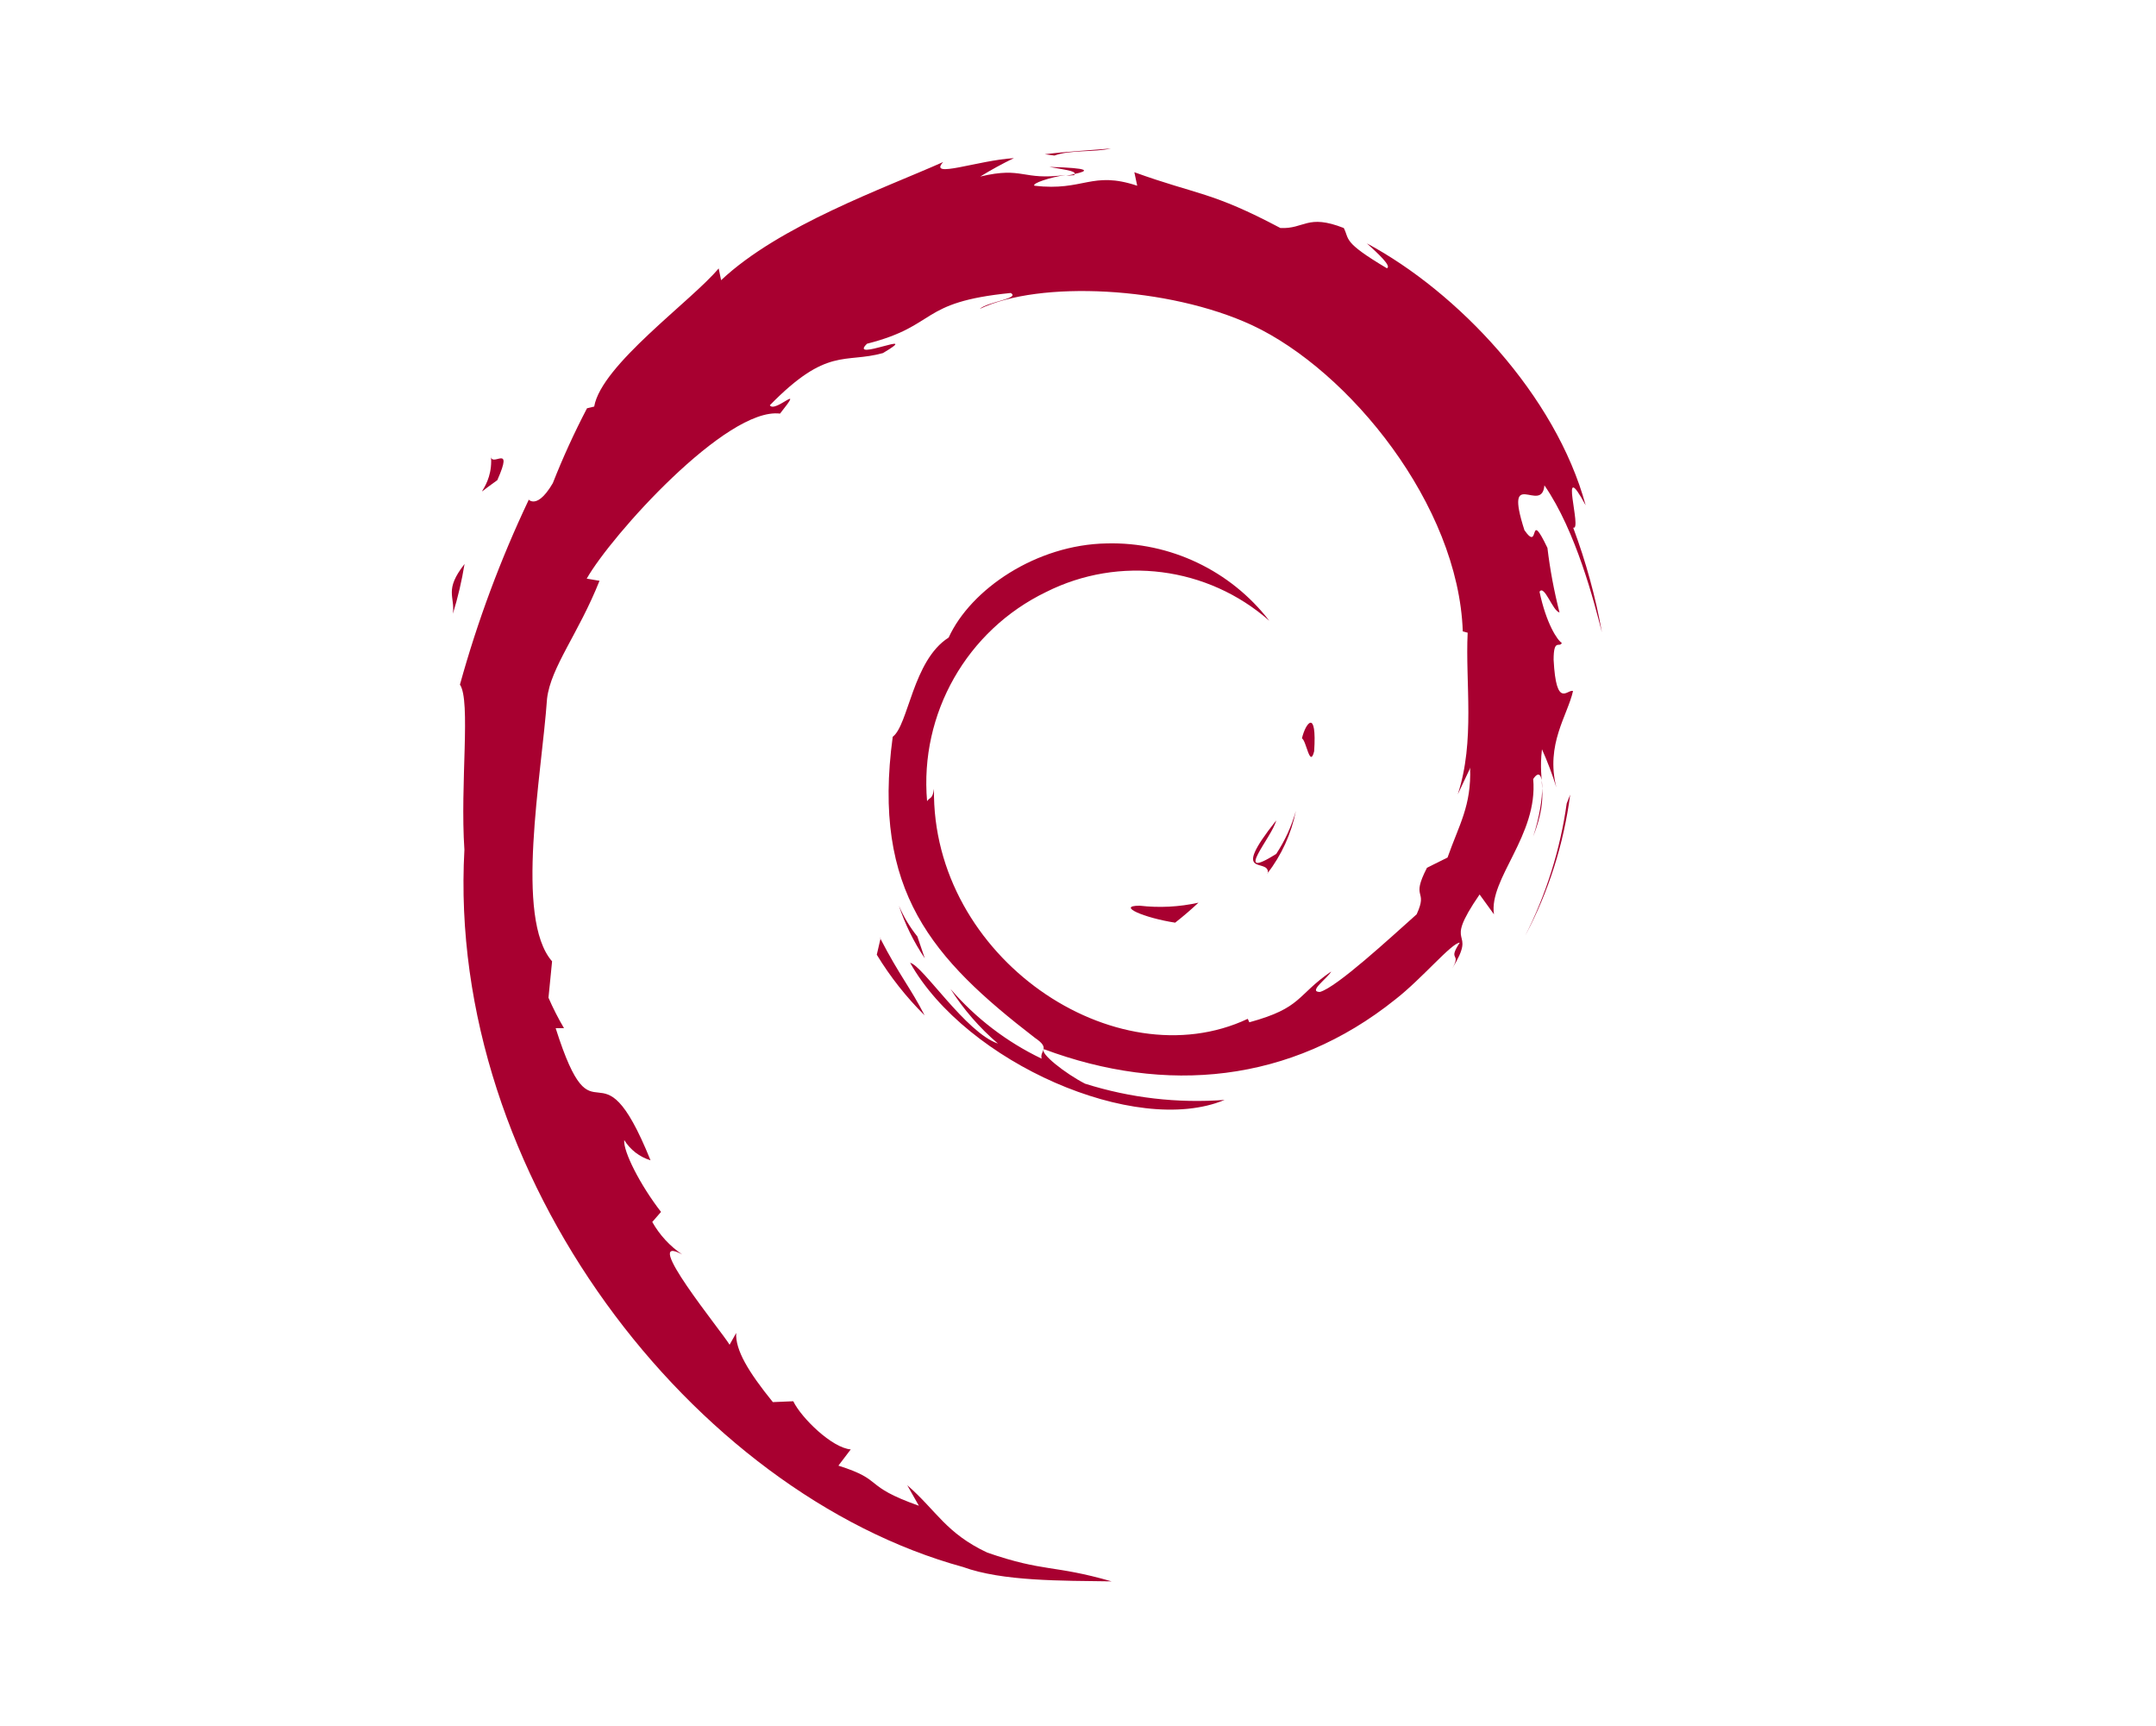
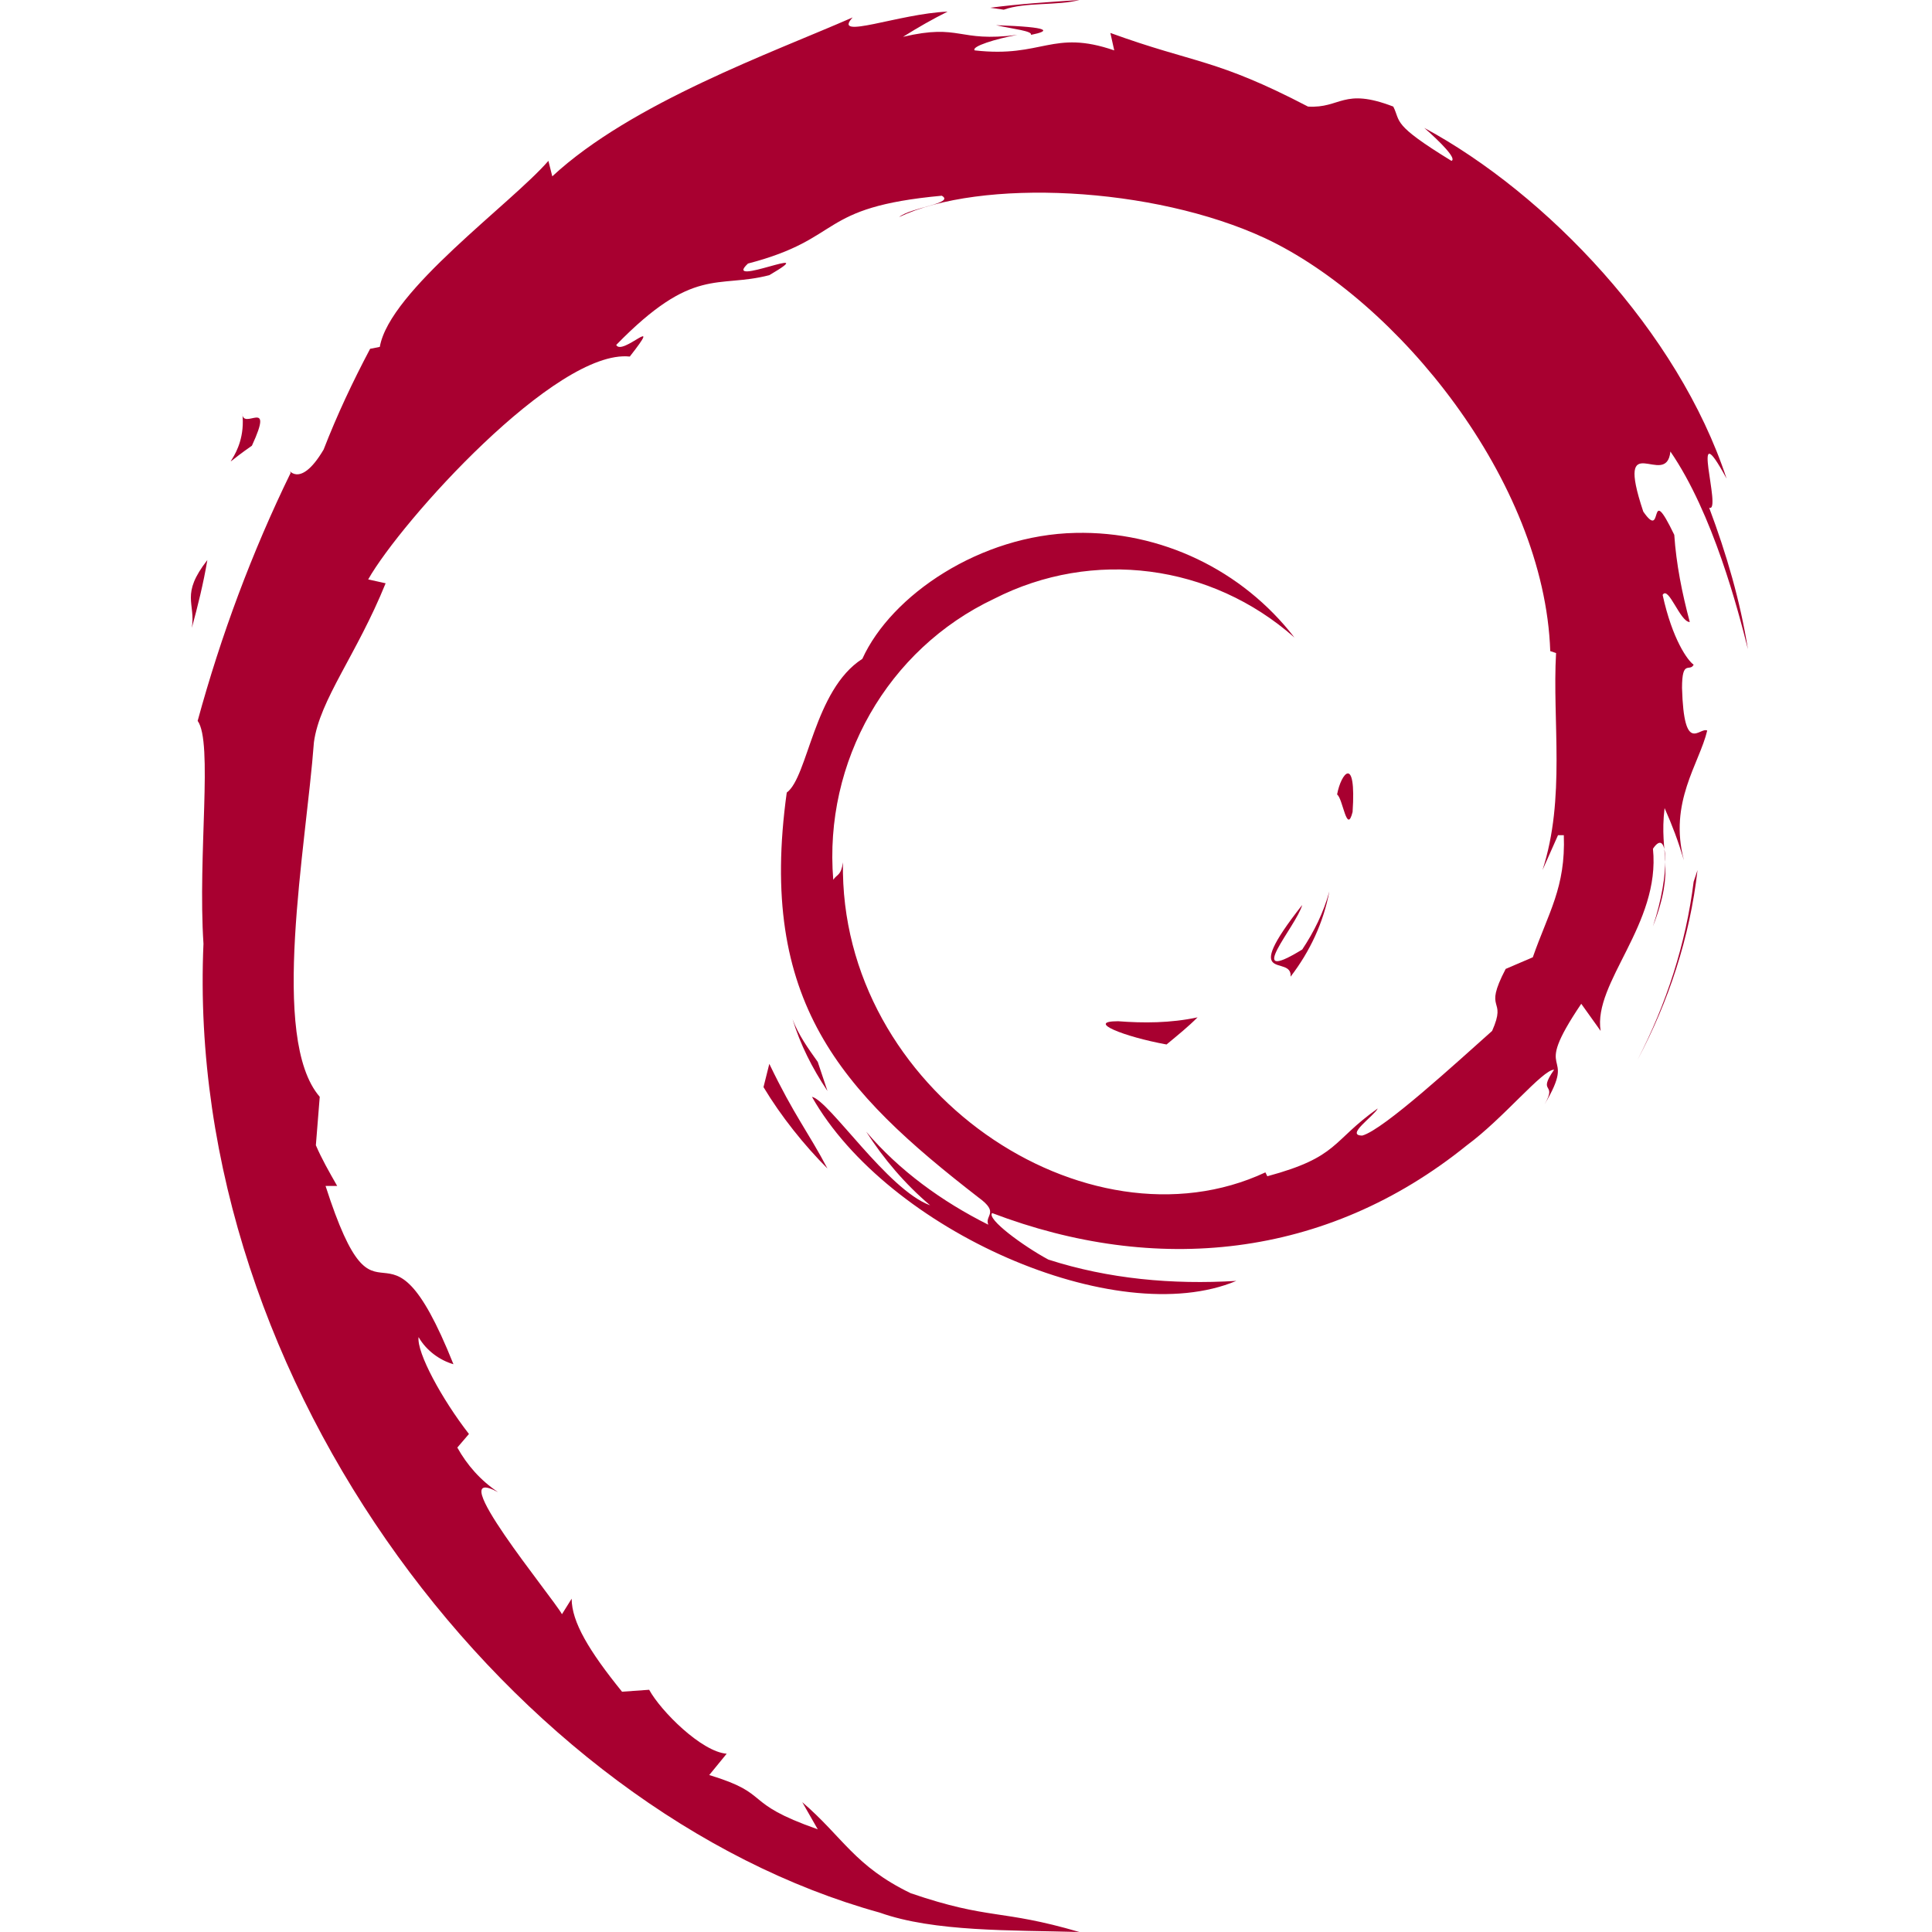
- <svg xmlns="http://www.w3.org/2000/svg" id="Debian" viewBox="0 0 150 120">
-   <defs>
-     <style>.cls-1{fill:#a80030}</style>
-   </defs>
-   <path class="cls-1" d="M79.29 63c-1.65 0 .31.85 2.47 1.18.6-.47 1.14-.94 1.62-1.39a12.32 12.32 0 0 1-4.09.21M88.16 60.78a10.49 10.49 0 0 0 2-4.38 10.69 10.69 0 0 1-1.37 3c-3.09 1.94-.29-1.15 0-2.33-3.32 4.18-.46 2.51-.58 3.67M91.43 52.26c.2-3-.59-2-.85-.9.31.16.55 2.1.85.9M73 11.61c.88.16 1.9.28 1.76.49 1-.21 1.18-.41-1.76-.49M74.79 12.1l-.62.13.58-.05v-.08" />
-   <path class="cls-1" d="M102.28 53.39c.1 2.67-.78 4-1.57 6.26l-1.43.71c-1.17 2.27.11 1.44-.72 3.24-1.83 1.63-5.56 5.08-6.73 5.4-.87 0 .59-1 .78-1.42-2.44 1.68-2 2.52-5.69 3.53l-.11-.24c-9.21 4.33-22-4.25-21.83-16-.1.74-.28.56-.48.86a14.75 14.75 0 0 1 8.28-14.55 14 14 0 0 1 15.53 2A13.84 13.84 0 0 0 77 37.8c-4.89.08-9.46 3.18-11 6.55-2.5 1.58-2.79 6.08-3.89 6.9C60.65 62 64.88 66.7 72 72.19c1.13.76.32.87.47 1.45a19.41 19.41 0 0 1-6.34-4.85 17 17 0 0 0 3.3 3.8c-2.24-.76-5.23-5.43-6.11-5.62C67.21 73.89 79 79.1 85.2 76.51a25.8 25.8 0 0 1-9.71-1.13c-1.35-.69-3.19-2.13-2.86-2.4 8.44 3.15 17.16 2.39 24.46-3.47 1.86-1.45 3.89-3.91 4.47-3.94-.88 1.33.15.64-.53 1.81 1.85-3-.8-1.22 1.91-5.16l1 1.38c-.37-2.48 3.08-5.49 2.73-9.41.79-1.2.88 1.29 0 4 1.17-3.06.31-3.55.61-6.07a22.94 22.94 0 0 1 1 2.65c-.76-3 .78-5 1.16-6.7-.37-.17-1.17 1.31-1.35-2.18 0-1.52.42-.8.57-1.17-.3-.17-1.08-1.33-1.55-3.56.34-.52.92 1.36 1.39 1.44a34.66 34.66 0 0 1-.84-4.49c-1.37-2.86-.48.38-1.6-1.23-1.46-4.55 1.21-1.06 1.39-3.12 2.21 3.2 3.47 8.16 4 10.22a41.87 41.87 0 0 0-2-7.28c.67.28-1.08-5.16.87-1.55-2.09-7.68-8.93-14.85-15.22-18.22.77.7 1.74 1.59 1.39 1.73-3.13-1.86-2.58-2-3-2.8-2.55-1-2.72.08-4.41 0-4.81-2.55-5.73-2.28-10.16-3.88l.2.94c-3.18-1.06-3.71.4-7.15 0-.21-.16 1.1-.59 2.18-.75-3.08.41-2.93-.61-5.95.11A25.6 25.6 0 0 1 70.54 11c-2.51.15-6 1.46-4.92.27-4.1 1.83-11.37 4.39-15.45 8.22l-.17-.82c-1.87 2.25-8.16 6.71-8.66 9.61l-.5.12a53.9 53.9 0 0 0-2.38 5.21c-1.27 2.17-1.87.83-1.68 1.17A79.27 79.27 0 0 0 32 47.62c.77 1.14 0 6.89.31 11.49C31.06 81.82 48.25 103.86 67 109c2.75 1 6.85.95 10.34 1-4.11-1.18-4.64-.62-8.65-2-2.89-1.36-3.52-2.91-5.57-4.69l.81 1.43c-4-1.42-2.33-1.76-5.6-2.79l.86-1.13c-1.3-.1-3.44-2.19-4-3.35l-1.42.06c-1.71-2.11-2.62-3.63-2.55-4.81l-.46.82c-.52-.89-6.29-7.91-3.3-6.28A6.75 6.75 0 0 1 45.38 85l.61-.7c-1.44-1.85-2.65-4.23-2.56-5a3.26 3.26 0 0 0 1.83 1.41c-3.64-9-3.84-.5-6.6-9.19h.58a19.29 19.29 0 0 1-1.08-2.12l.25-2.53c-2.62-3-.73-12.87-.35-18.27.26-2.2 2.19-4.53 3.65-8.2l-.89-.15c1.7-3 9.73-11.94 13.45-11.48 1.8-2.26-.36 0-.71-.58 4-4.09 5.2-2.89 7.87-3.63 2.88-1.71-2.47.67-1.11-.65 5-1.27 3.53-2.89 10-3.53.68.39-1.59.6-2.16 1.11 4.15-2 13.12-1.57 18.95 1.13 6.76 3.16 14.36 12.5 14.66 21.3l.34.09c-.17 3.49.53 7.54-.69 11.25l.83-1.76" />
-   <path class="cls-1" d="M61.27 65.25L61 66.41a22.25 22.25 0 0 0 3.33 4.22c-1-1.95-1.74-2.75-3.1-5.38M63.83 65.15A9.19 9.19 0 0 1 62.54 63a15 15 0 0 0 1.8 3.66l-.51-1.5M109.24 55.28l-.24.61a29.37 29.37 0 0 1-2.88 9.19 28.86 28.86 0 0 0 3.12-9.79M73.36 10.82c1.12-.41 2.75-.22 3.93-.49-1.54.13-3.08.21-4.6.4l.67.09M34.15 31.66c.26 2.38-1.79 3.31.45 1.74 1.2-2.71-.47-.75-.45-1.74M31.51 42.69a25.87 25.87 0 0 0 .81-3.46c-1.43 1.83-.66 2.22-.81 3.46" />
+ <svg xmlns="http://www.w3.org/2000/svg" id="Debian" viewBox="0 0 99.7 99.7">
+   <style>.st0{fill:#a80030}</style>
+   <path class="st0" d="M57.7 52.7c-1.7 0 .3.8 2.5 1.2.6-.5 1.1-.9 1.6-1.4-1.4.3-2.8.3-4.1.2M66.6 50.4c1-1.3 1.7-2.8 2-4.4-.3 1.1-.8 2.1-1.4 3-3.1 1.9-.3-1.2 0-2.3-3.3 4.2-.5 2.5-.6 3.7M69.8 41.9c.2-3-.6-2-.8-.9.3.2.5 2.1.8.9M51.4 1.3c.9.2 1.9.3 1.8.5 1-.2 1.1-.4-1.8-.5M53.2 1.8l-.6.1.6-.1" />
+   <path class="st0" d="M80.7 43.1c.1 2.7-.8 4-1.6 6.3l-1.4.6c-1.2 2.3.1 1.4-.7 3.2-1.8 1.6-5.6 5.1-6.7 5.4-.9 0 .6-1 .8-1.4-2.4 1.7-2 2.5-5.7 3.5l-.1-.2c-9.2 4.3-22-4.2-21.8-16-.1.7-.3.6-.5.9-.5-6.1 2.8-11.9 8.3-14.5 5.1-2.6 11.2-1.8 15.5 2-2.7-3.5-6.9-5.5-11.3-5.4-4.9.1-9.5 3.2-11 6.5-2.5 1.6-2.8 6.1-3.9 6.9-1.5 10.8 2.8 15.4 9.9 20.9 1.1.8.3.9.5 1.4-2.4-1.2-4.6-2.8-6.3-4.8.9 1.4 2 2.7 3.3 3.8-2.2-.8-5.2-5.4-6.1-5.6 3.9 6.9 15.7 12.1 21.9 9.5-3.3.2-6.6-.1-9.7-1.1-1.3-.7-3.2-2.1-2.9-2.4 8.4 3.2 17.2 2.4 24.5-3.5 1.9-1.4 3.9-3.9 4.5-3.9-.9 1.3.2.6-.5 1.8 1.8-3-.8-1.2 1.9-5.2l1 1.4c-.4-2.5 3.1-5.5 2.7-9.4.8-1.2.9 1.3 0 4 1.2-3.1.3-3.6.6-6.1.4.9.7 1.7 1 2.7-.8-3 .8-5 1.2-6.7-.4-.2-1.2 1.3-1.3-2.2 0-1.5.4-.8.6-1.2-.3-.2-1.1-1.3-1.6-3.6.3-.5.9 1.4 1.4 1.4-.4-1.5-.7-3-.8-4.5-1.4-2.9-.5.4-1.6-1.2-1.5-4.5 1.2-1.1 1.4-3.1 2.2 3.2 3.5 8.2 4 10.2-.4-2.5-1.1-4.9-2-7.3.7.3-1.1-5.2.9-1.5-2.5-7.6-9.3-14.7-15.6-18.1.8.7 1.7 1.6 1.4 1.7-3.1-1.9-2.6-2-3-2.8-2.6-1-2.7.1-4.4 0-4.8-2.5-5.8-2.2-10.2-3.8l.2.9c-3.2-1.1-3.7.4-7.2 0-.2-.2 1.1-.6 2.2-.8-3.1.4-2.9-.6-5.9.1.8-.5 1.5-.9 2.3-1.3-2.5.1-6 1.5-4.9.3-4.1 1.8-11.4 4.4-15.5 8.2l-.2-.8c-1.9 2.2-8.2 6.7-8.7 9.6l-.5.1c-.9 1.7-1.7 3.4-2.4 5.2-1.3 2.2-1.9.8-1.7 1.2-2 4.1-3.6 8.4-4.8 12.8.8 1.1 0 6.9.3 11.5-1 22.8 16.1 44.8 34.9 50 2.8 1 6.8.9 10.3 1-4.1-1.2-4.6-.6-8.7-2-2.9-1.4-3.5-2.9-5.6-4.7l.8 1.4c-4-1.4-2.3-1.8-5.6-2.8l.9-1.1c-1.3-.1-3.4-2.2-4-3.3l-1.4.1c-1.7-2.1-2.6-3.6-2.6-4.8l-.5.8c-.5-.9-6.3-7.9-3.3-6.3-.9-.6-1.6-1.4-2.1-2.3l.6-.7c-1.4-1.8-2.7-4.2-2.6-5 .4.7 1.1 1.2 1.8 1.4-3.6-9-3.8-.5-6.6-9.2h.6c-.4-.7-.8-1.4-1.1-2.1l.2-2.5c-2.6-3-.7-12.9-.3-18.3.3-2.2 2.2-4.5 3.7-8.2l-.9-.2c1.7-3 9.7-11.9 13.5-11.5 1.8-2.3-.4 0-.7-.6 4-4.1 5.2-2.9 7.9-3.6 2.9-1.7-2.5.7-1.1-.6 5-1.3 3.5-2.9 10-3.5.7.4-1.6.6-2.2 1.1 4.2-2 13.1-1.6 18.9 1.1 6.8 3.2 14.4 12.5 14.7 21.3l.3.1c-.2 3.5.5 7.5-.7 11.2l.8-1.8" />
+   <path class="st0" d="M39.7 54.9l-.3 1.2c.9 1.5 2.1 3 3.3 4.2-1-1.9-1.7-2.7-3-5.4M42.2 54.8c-.5-.7-1-1.4-1.3-2.2.4 1.3 1 2.5 1.8 3.7l-.5-1.5M87.6 44.9l-.2.6c-.4 3.2-1.4 6.3-2.9 9.2 1.6-3 2.7-6.3 3.1-9.8M51.8.5c1.1-.4 2.8-.2 3.9-.5-1.5.1-3.1.2-4.6.4l.7.1M12.5 21.3c.3 2.4-1.8 3.3.5 1.7 1.2-2.6-.5-.7-.5-1.7M9.9 32.4c.3-1.1.6-2.3.8-3.5-1.4 1.8-.6 2.2-.8 3.5" />
</svg>
